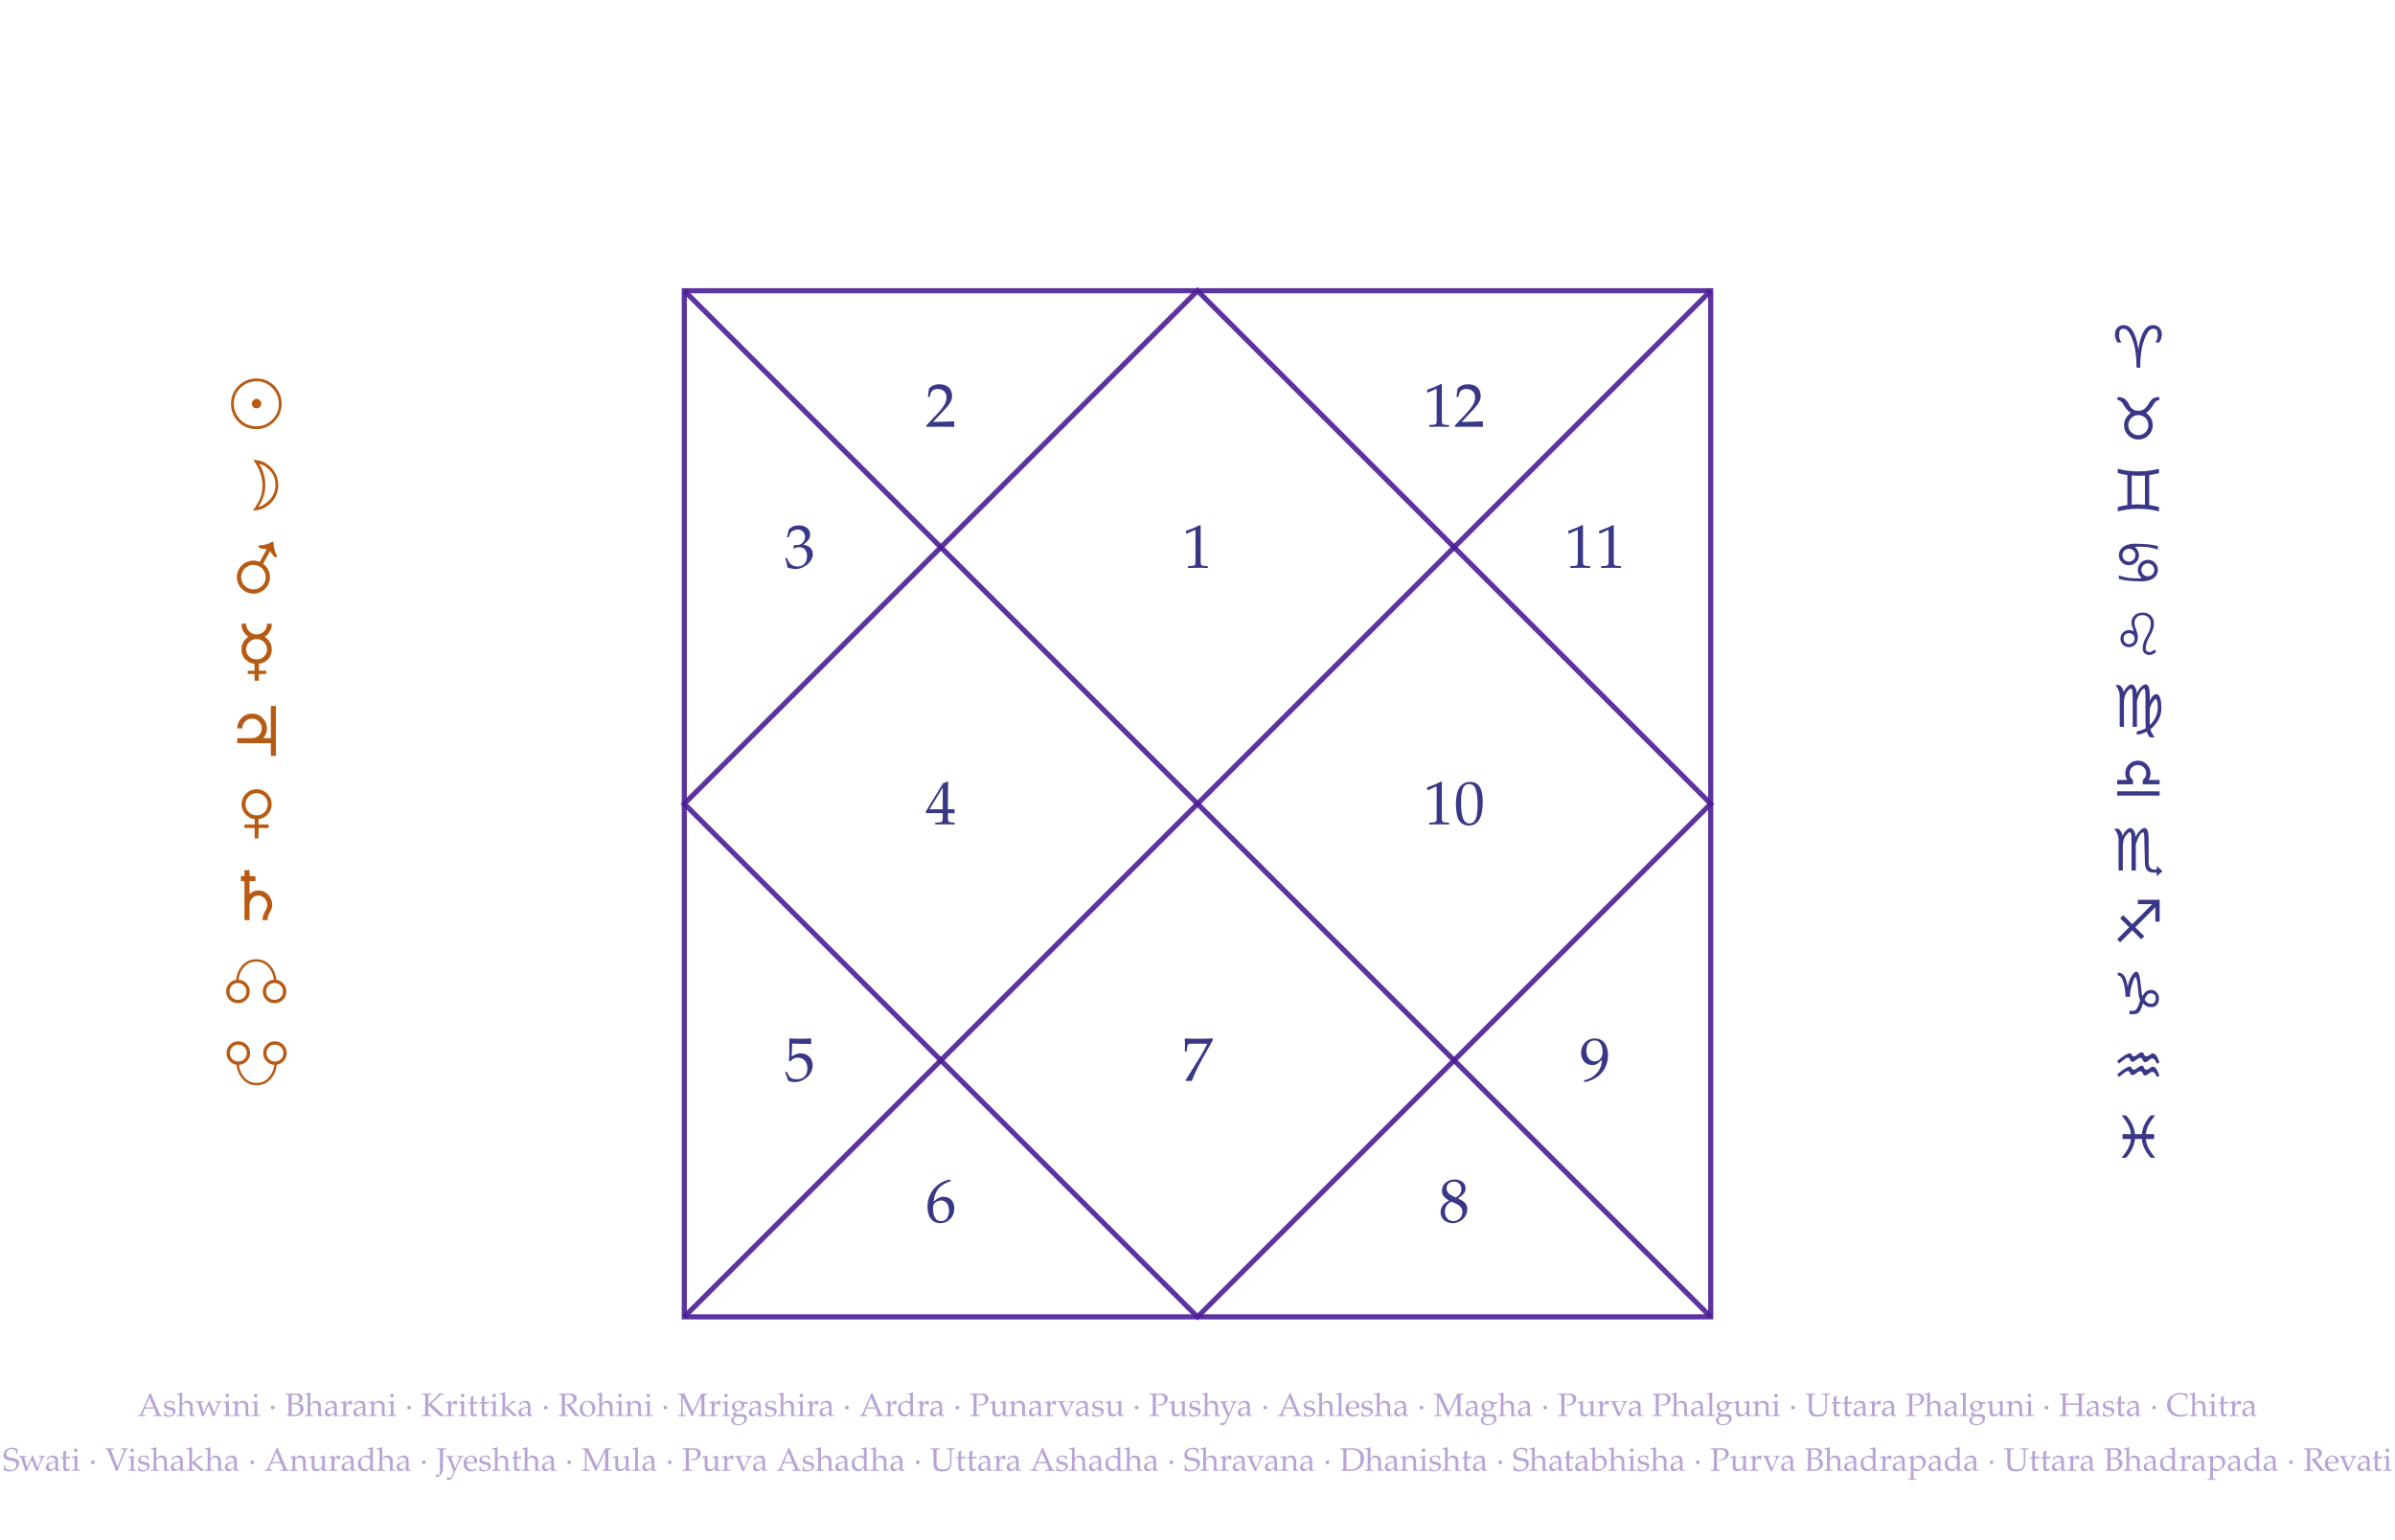
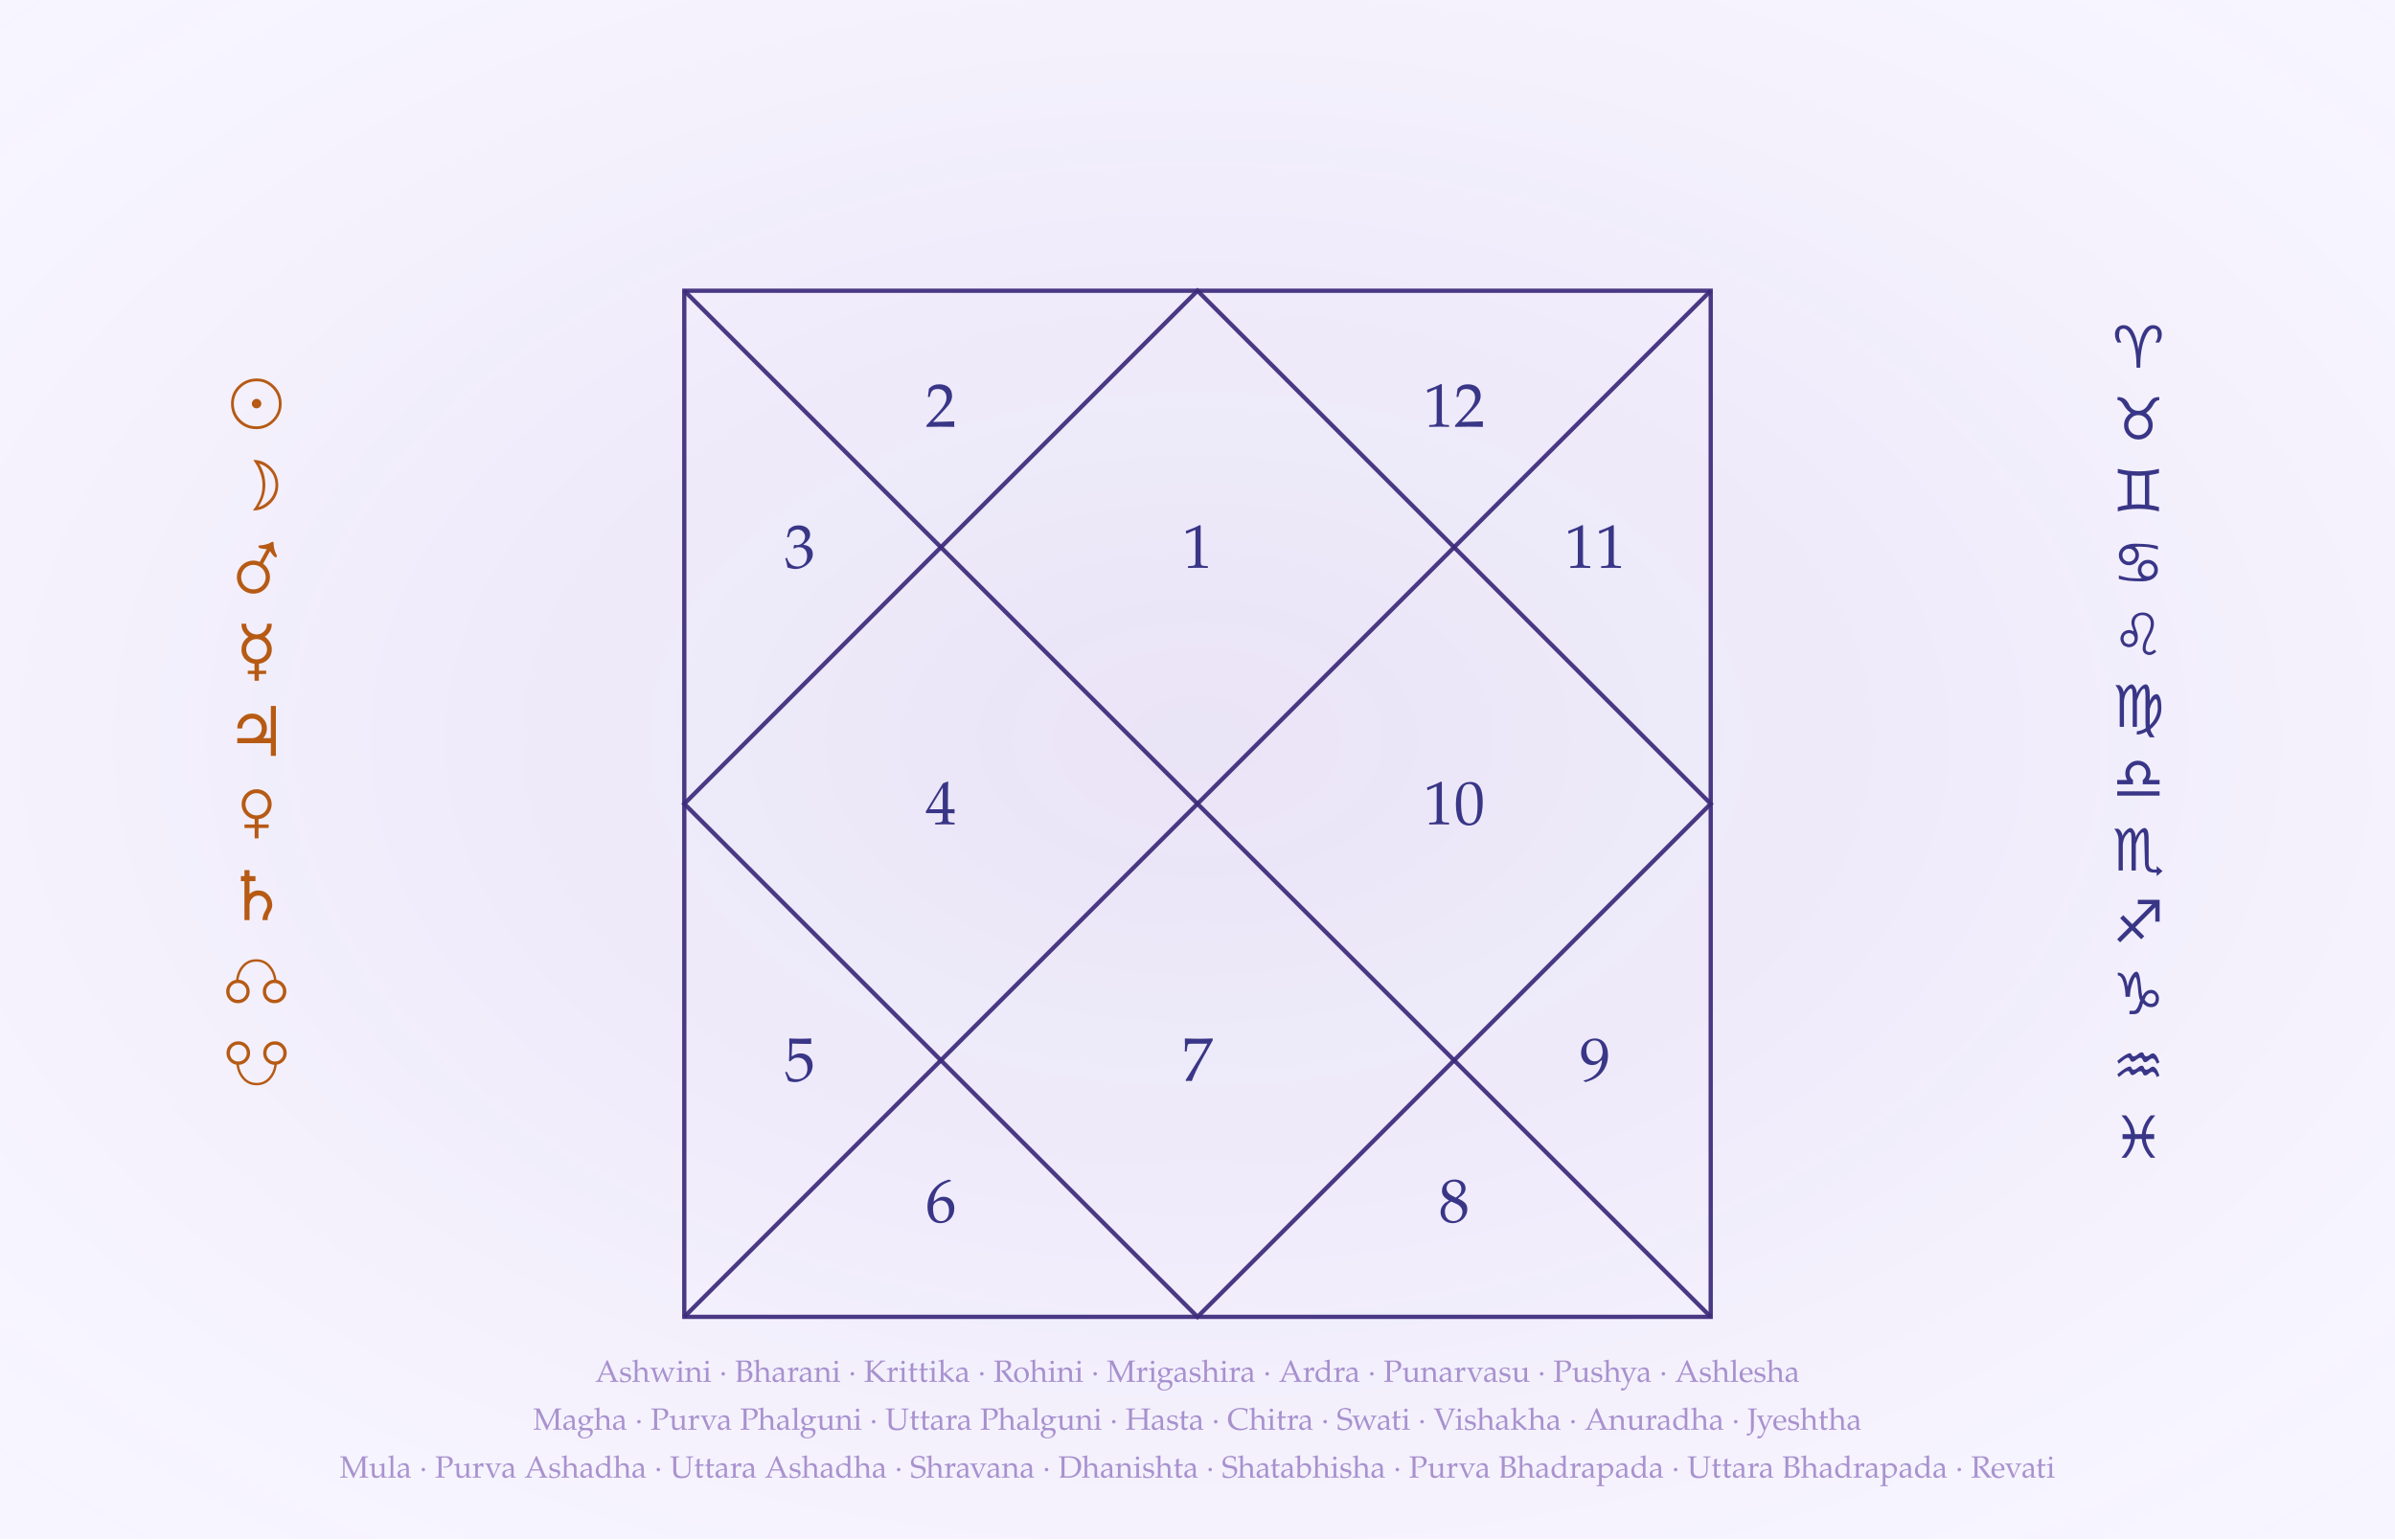
<svg xmlns="http://www.w3.org/2000/svg" viewBox="0 0 1400 900" width="1400" height="900" role="img" aria-label="An empty North Indian house chart">
-   <g stroke="rgba(76,29,149,0.9)" stroke-width="3" fill="none">
-     <rect x="400" y="170" width="600" height="600" />
-     <line x1="400" y1="170" x2="1000" y2="770" />
-     <line x1="1000" y1="170" x2="400" y2="770" />
-     <polygon points="700,170 1000,470 700,770 400,470" />
+   <defs>
+     <radialGradient id="vig" cx="50%" cy="48%" r="70%">
+       <stop offset="0%" stop-color="rgba(76,29,149,0.08)" />
+       <stop offset="55%" stop-color="rgba(76,29,149,0.08)" stop-opacity="0.4" />
+       <stop offset="100%" stop-color="#f7f5ff" stop-opacity="0" />
+     </radialGradient>
+   </defs>
+   <rect width="1400" height="900" fill="#f7f5ff" />
+   <rect width="1400" height="900" fill="url(#vig)" />
+   <g>
+     <g stroke="rgba(59,42,122,0.92)" stroke-width="2.5" fill="none">
+       <rect x="400" y="170" width="600" height="600" />
+       <line x1="400" y1="170" x2="1000" y2="770" />
+       <line x1="1000" y1="170" x2="400" y2="770" />
+       <polygon points="700,170 1000,470 700,770 400,470" />
+     </g>
+     <text x="700" y="332" text-anchor="middle" font-size="36" fill="rgba(49,46,129,0.95)" font-family="'Iowan Old Style','Palatino Linotype','Book Antiqua',Georgia,serif">1</text>
+     <text x="550" y="249.5" text-anchor="middle" font-size="36" fill="rgba(49,46,129,0.95)" font-family="'Iowan Old Style','Palatino Linotype','Book Antiqua',Georgia,serif">2</text>
+     <text x="467.5" y="332" text-anchor="middle" font-size="36" fill="rgba(49,46,129,0.95)" font-family="'Iowan Old Style','Palatino Linotype','Book Antiqua',Georgia,serif">3</text>
+     <text x="550" y="482" text-anchor="middle" font-size="36" fill="rgba(49,46,129,0.95)" font-family="'Iowan Old Style','Palatino Linotype','Book Antiqua',Georgia,serif">4</text>
+     <text x="467.5" y="632" text-anchor="middle" font-size="36" fill="rgba(49,46,129,0.95)" font-family="'Iowan Old Style','Palatino Linotype','Book Antiqua',Georgia,serif">5</text>
+     <text x="550" y="714.5" text-anchor="middle" font-size="36" fill="rgba(49,46,129,0.95)" font-family="'Iowan Old Style','Palatino Linotype','Book Antiqua',Georgia,serif">6</text>
+     <text x="700" y="632" text-anchor="middle" font-size="36" fill="rgba(49,46,129,0.95)" font-family="'Iowan Old Style','Palatino Linotype','Book Antiqua',Georgia,serif">7</text>
+     <text x="850" y="714.5" text-anchor="middle" font-size="36" fill="rgba(49,46,129,0.95)" font-family="'Iowan Old Style','Palatino Linotype','Book Antiqua',Georgia,serif">8</text>
+     <text x="932.5" y="632" text-anchor="middle" font-size="36" fill="rgba(49,46,129,0.95)" font-family="'Iowan Old Style','Palatino Linotype','Book Antiqua',Georgia,serif">9</text>
+     <text x="850" y="482" text-anchor="middle" font-size="36" fill="rgba(49,46,129,0.95)" font-family="'Iowan Old Style','Palatino Linotype','Book Antiqua',Georgia,serif">10</text>
+     <text x="932.5" y="332" text-anchor="middle" font-size="36" fill="rgba(49,46,129,0.95)" font-family="'Iowan Old Style','Palatino Linotype','Book Antiqua',Georgia,serif">11</text>
+     <text x="850" y="249.5" text-anchor="middle" font-size="36" fill="rgba(49,46,129,0.95)" font-family="'Iowan Old Style','Palatino Linotype','Book Antiqua',Georgia,serif">12</text>
  </g>
-   <text x="700" y="332" text-anchor="middle" font-size="36" fill="rgba(49,46,129,0.95)" font-family="'Iowan Old Style','Palatino Linotype','Book Antiqua',Georgia,serif">1</text>
-   <text x="550" y="249.5" text-anchor="middle" font-size="36" fill="rgba(49,46,129,0.95)" font-family="'Iowan Old Style','Palatino Linotype','Book Antiqua',Georgia,serif">2</text>
-   <text x="467.5" y="332" text-anchor="middle" font-size="36" fill="rgba(49,46,129,0.95)" font-family="'Iowan Old Style','Palatino Linotype','Book Antiqua',Georgia,serif">3</text>
-   <text x="550" y="482" text-anchor="middle" font-size="36" fill="rgba(49,46,129,0.95)" font-family="'Iowan Old Style','Palatino Linotype','Book Antiqua',Georgia,serif">4</text>
-   <text x="467.5" y="632" text-anchor="middle" font-size="36" fill="rgba(49,46,129,0.95)" font-family="'Iowan Old Style','Palatino Linotype','Book Antiqua',Georgia,serif">5</text>
-   <text x="550" y="714.5" text-anchor="middle" font-size="36" fill="rgba(49,46,129,0.95)" font-family="'Iowan Old Style','Palatino Linotype','Book Antiqua',Georgia,serif">6</text>
-   <text x="700" y="632" text-anchor="middle" font-size="36" fill="rgba(49,46,129,0.95)" font-family="'Iowan Old Style','Palatino Linotype','Book Antiqua',Georgia,serif">7</text>
-   <text x="850" y="714.5" text-anchor="middle" font-size="36" fill="rgba(49,46,129,0.95)" font-family="'Iowan Old Style','Palatino Linotype','Book Antiqua',Georgia,serif">8</text>
-   <text x="932.5" y="632" text-anchor="middle" font-size="36" fill="rgba(49,46,129,0.95)" font-family="'Iowan Old Style','Palatino Linotype','Book Antiqua',Georgia,serif">9</text>
-   <text x="850" y="482" text-anchor="middle" font-size="36" fill="rgba(49,46,129,0.95)" font-family="'Iowan Old Style','Palatino Linotype','Book Antiqua',Georgia,serif">10</text>
-   <text x="932.5" y="332" text-anchor="middle" font-size="36" fill="rgba(49,46,129,0.95)" font-family="'Iowan Old Style','Palatino Linotype','Book Antiqua',Georgia,serif">11</text>
-   <text x="850" y="249.5" text-anchor="middle" font-size="36" fill="rgba(49,46,129,0.95)" font-family="'Iowan Old Style','Palatino Linotype','Book Antiqua',Georgia,serif">12</text>
  <text x="150" y="250" text-anchor="middle" font-size="40" fill="rgba(180,83,9,0.95)" font-family="'Iowan Old Style','Palatino Linotype','Book Antiqua',Georgia,serif">☉</text>
  <text x="150" y="298" text-anchor="middle" font-size="40" fill="rgba(180,83,9,0.95)" font-family="'Iowan Old Style','Palatino Linotype','Book Antiqua',Georgia,serif">☽</text>
  <text x="150" y="346" text-anchor="middle" font-size="40" fill="rgba(180,83,9,0.95)" font-family="'Iowan Old Style','Palatino Linotype','Book Antiqua',Georgia,serif">♂</text>
  <text x="150" y="394" text-anchor="middle" font-size="40" fill="rgba(180,83,9,0.95)" font-family="'Iowan Old Style','Palatino Linotype','Book Antiqua',Georgia,serif">☿</text>
  <text x="150" y="442" text-anchor="middle" font-size="40" fill="rgba(180,83,9,0.95)" font-family="'Iowan Old Style','Palatino Linotype','Book Antiqua',Georgia,serif">♃</text>
  <text x="150" y="490" text-anchor="middle" font-size="40" fill="rgba(180,83,9,0.95)" font-family="'Iowan Old Style','Palatino Linotype','Book Antiqua',Georgia,serif">♀</text>
  <text x="150" y="538" text-anchor="middle" font-size="40" fill="rgba(180,83,9,0.95)" font-family="'Iowan Old Style','Palatino Linotype','Book Antiqua',Georgia,serif">♄</text>
  <text x="150" y="586" text-anchor="middle" font-size="40" fill="rgba(180,83,9,0.95)" font-family="'Iowan Old Style','Palatino Linotype','Book Antiqua',Georgia,serif">☊</text>
  <text x="150" y="634" text-anchor="middle" font-size="40" fill="rgba(180,83,9,0.95)" font-family="'Iowan Old Style','Palatino Linotype','Book Antiqua',Georgia,serif">☋</text>
  <text x="1250" y="215" text-anchor="middle" font-size="34" fill="rgba(49,46,129,0.95)" font-family="'Iowan Old Style','Palatino Linotype','Book Antiqua',Georgia,serif">♈</text>
  <text x="1250" y="257" text-anchor="middle" font-size="34" fill="rgba(49,46,129,0.95)" font-family="'Iowan Old Style','Palatino Linotype','Book Antiqua',Georgia,serif">♉</text>
  <text x="1250" y="299" text-anchor="middle" font-size="34" fill="rgba(49,46,129,0.95)" font-family="'Iowan Old Style','Palatino Linotype','Book Antiqua',Georgia,serif">♊</text>
  <text x="1250" y="341" text-anchor="middle" font-size="34" fill="rgba(49,46,129,0.95)" font-family="'Iowan Old Style','Palatino Linotype','Book Antiqua',Georgia,serif">♋</text>
  <text x="1250" y="383" text-anchor="middle" font-size="34" fill="rgba(49,46,129,0.95)" font-family="'Iowan Old Style','Palatino Linotype','Book Antiqua',Georgia,serif">♌</text>
  <text x="1250" y="425" text-anchor="middle" font-size="34" fill="rgba(49,46,129,0.95)" font-family="'Iowan Old Style','Palatino Linotype','Book Antiqua',Georgia,serif">♍</text>
  <text x="1250" y="467" text-anchor="middle" font-size="34" fill="rgba(49,46,129,0.95)" font-family="'Iowan Old Style','Palatino Linotype','Book Antiqua',Georgia,serif">♎</text>
  <text x="1250" y="509" text-anchor="middle" font-size="34" fill="rgba(49,46,129,0.95)" font-family="'Iowan Old Style','Palatino Linotype','Book Antiqua',Georgia,serif">♏</text>
  <text x="1250" y="551" text-anchor="middle" font-size="34" fill="rgba(49,46,129,0.95)" font-family="'Iowan Old Style','Palatino Linotype','Book Antiqua',Georgia,serif">♐</text>
  <text x="1250" y="593" text-anchor="middle" font-size="34" fill="rgba(49,46,129,0.95)" font-family="'Iowan Old Style','Palatino Linotype','Book Antiqua',Georgia,serif">♑</text>
  <text x="1250" y="635" text-anchor="middle" font-size="34" fill="rgba(49,46,129,0.95)" font-family="'Iowan Old Style','Palatino Linotype','Book Antiqua',Georgia,serif">♒</text>
  <text x="1250" y="677" text-anchor="middle" font-size="34" fill="rgba(49,46,129,0.95)" font-family="'Iowan Old Style','Palatino Linotype','Book Antiqua',Georgia,serif">♓</text>
-   <text x="700" y="828" text-anchor="middle" font-size="19" fill="rgba(76,29,149,0.4)" font-family="'Iowan Old Style','Palatino Linotype','Book Antiqua',Georgia,serif">Ashwini  ·  Bharani  ·  Krittika  ·  Rohini  ·  Mrigashira  ·  Ardra  ·  Punarvasu  ·  Pushya  ·  Ashlesha  ·  Magha  ·  Purva Phalguni  ·  Uttara Phalguni  ·  Hasta  ·  Chitra</text>
-   <text x="700" y="860" text-anchor="middle" font-size="19" fill="rgba(76,29,149,0.4)" font-family="'Iowan Old Style','Palatino Linotype','Book Antiqua',Georgia,serif">Swati  ·  Vishakha  ·  Anuradha  ·  Jyeshtha  ·  Mula  ·  Purva Ashadha  ·  Uttara Ashadha  ·  Shravana  ·  Dhanishta  ·  Shatabhisha  ·  Purva Bhadrapada  ·  Uttara Bhadrapada  ·  Revati</text>
+   <text x="700" y="808" text-anchor="middle" font-size="18" fill="rgba(76,29,149,0.45)" font-family="'Iowan Old Style','Palatino Linotype','Book Antiqua',Georgia,serif">Ashwini  ·  Bharani  ·  Krittika  ·  Rohini  ·  Mrigashira  ·  Ardra  ·  Punarvasu  ·  Pushya  ·  Ashlesha</text>
+   <text x="700" y="836" text-anchor="middle" font-size="18" fill="rgba(76,29,149,0.45)" font-family="'Iowan Old Style','Palatino Linotype','Book Antiqua',Georgia,serif">Magha  ·  Purva Phalguni  ·  Uttara Phalguni  ·  Hasta  ·  Chitra  ·  Swati  ·  Vishakha  ·  Anuradha  ·  Jyeshtha</text>
+   <text x="700" y="864" text-anchor="middle" font-size="18" fill="rgba(76,29,149,0.45)" font-family="'Iowan Old Style','Palatino Linotype','Book Antiqua',Georgia,serif">Mula  ·  Purva Ashadha  ·  Uttara Ashadha  ·  Shravana  ·  Dhanishta  ·  Shatabhisha  ·  Purva Bhadrapada  ·  Uttara Bhadrapada  ·  Revati</text>
</svg>
